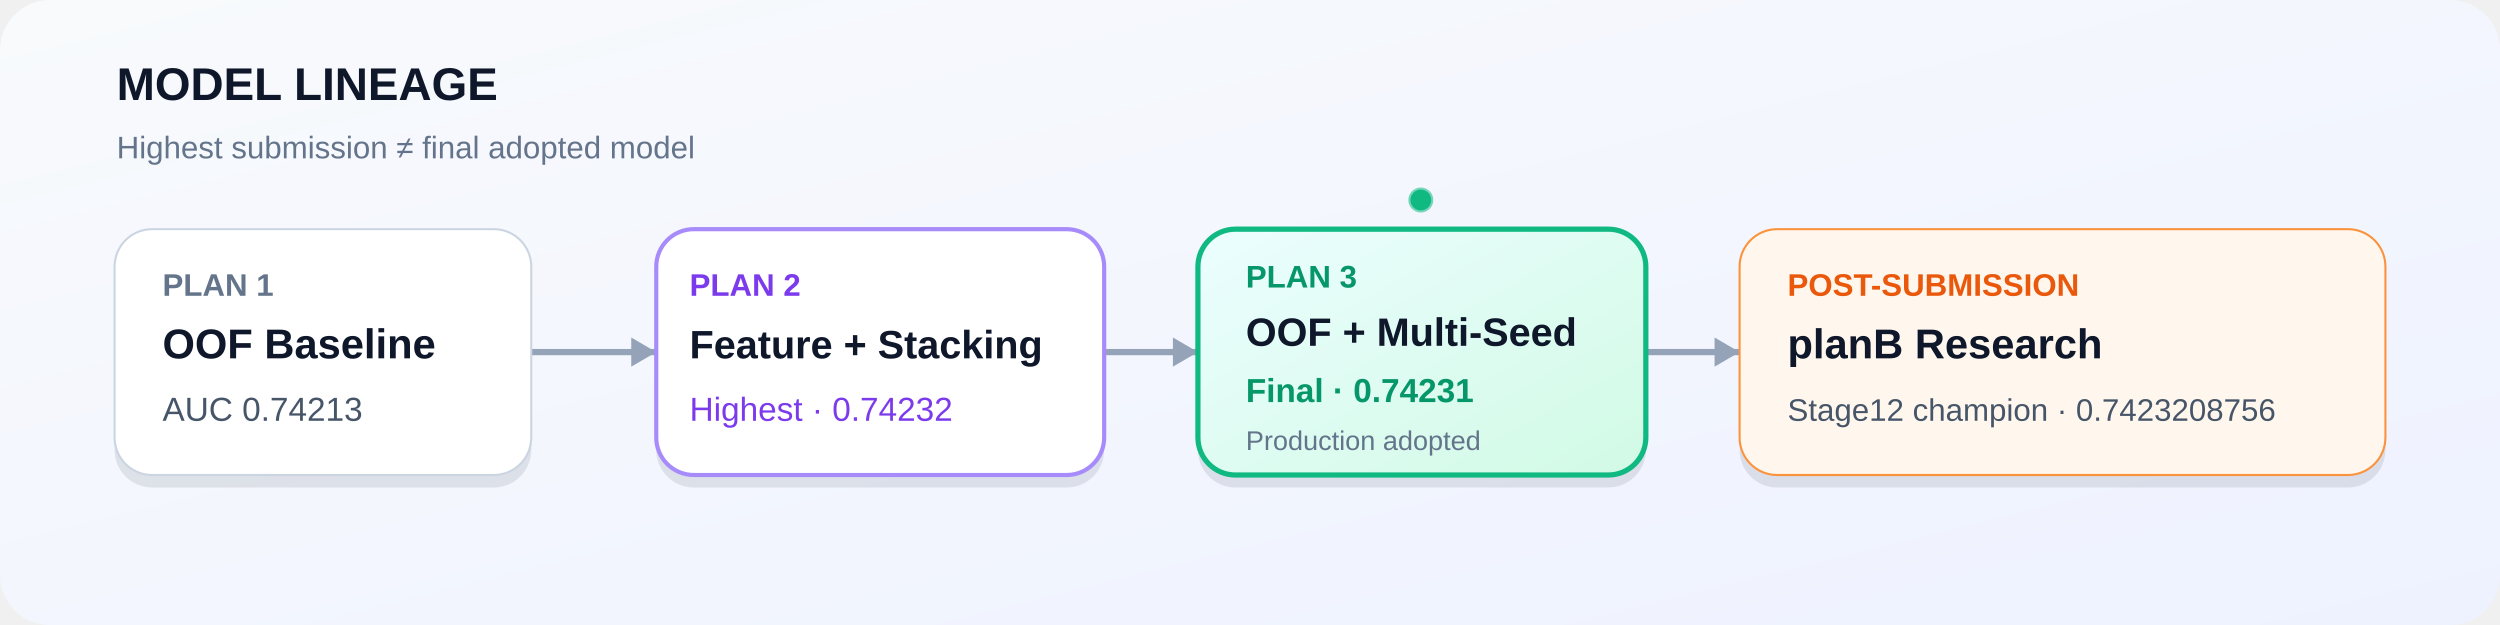
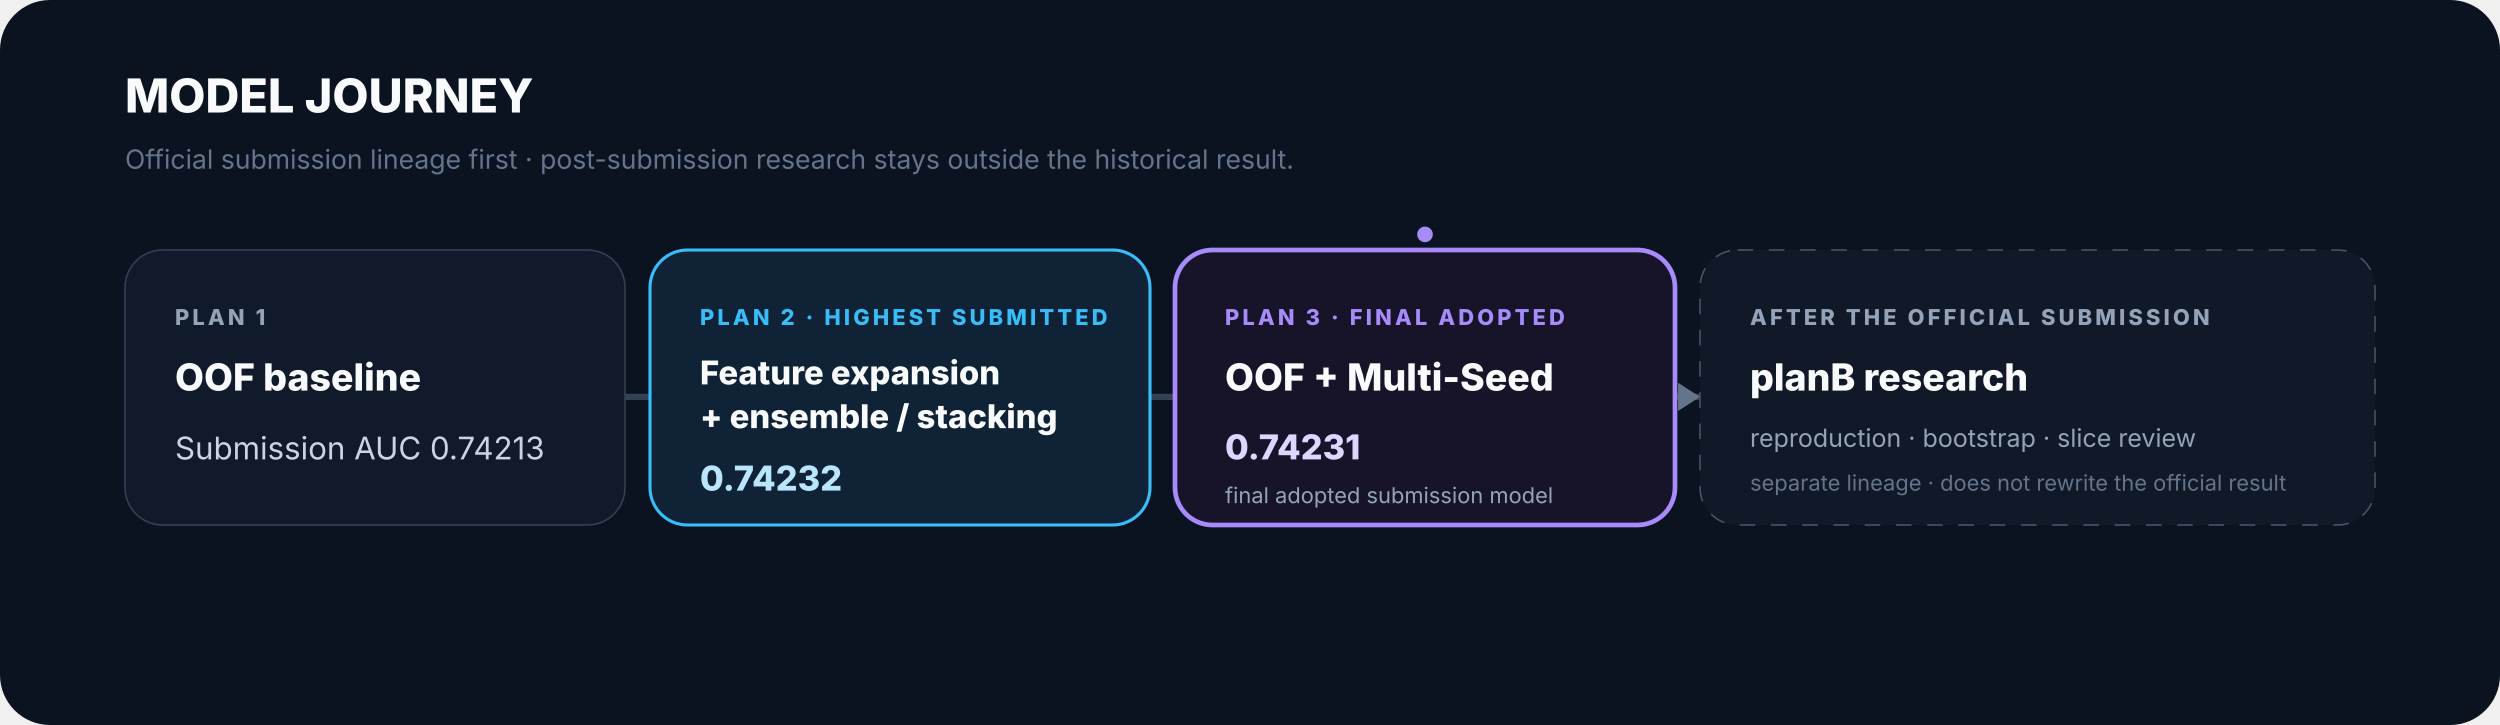
- <svg xmlns="http://www.w3.org/2000/svg" width="1200" height="300" viewBox="0 0 1200 300" preserveAspectRatio="xMidYMid meet" role="img" aria-labelledby="title desc">
-   <defs>
-     <linearGradient id="bg" x1="0" y1="0" x2="1" y2="1">
-       <stop offset="0" stop-color="#f8fafc" />
-       <stop offset="1" stop-color="#eef2ff" />
-     </linearGradient>
-     <linearGradient id="final" x1="0" y1="0" x2="1" y2="1">
-       <stop offset="0" stop-color="#ecfeff" />
-       <stop offset="1" stop-color="#d1fae5" />
-     </linearGradient>
-   </defs>
-   <rect width="1200" height="300" rx="24" fill="url(#bg)" />
-   <text x="56" y="48" font-family="Arial, sans-serif" font-size="22" font-weight="800" fill="#0f172a">MODEL LINEAGE</text>
-   <text x="56" y="76" font-family="Arial, sans-serif" font-size="15" fill="#64748b">Highest submission ≠ final adopted model</text>
-   <g stroke="#94a3b8" stroke-width="3" fill="none" vector-effect="non-scaling-stroke">
-     <path d="M255 169 H315" />
-     <path d="M530 169 H575" />
-     <path d="M790 169 H835" />
+ <svg xmlns="http://www.w3.org/2000/svg" width="1600" height="464" viewBox="0 0 1600 464" role="img" aria-labelledby="title desc">
+   <rect width="1600" height="464" rx="32" fill="#0B1220" />
+   <g font-family="system-ui, -apple-system, BlinkMacSystemFont, 'Segoe UI', sans-serif">
+     <g data-title="true">
+       <text x="80" y="72" fill="#F8FAFC" font-size="30" font-weight="820">
+         <tspan>MODEL JOURNEY</tspan>
+       </text>
+     </g>
+     <text x="80" y="108" fill="#64748B" font-size="17">
+       <tspan>Official submission lineage first · post-submission research stays outside the historical result.</tspan>
+     </text>
+     <path d="M248 254 H1312" stroke="#334155" stroke-width="4" />
+     <g fill="#64748B">
+       <path d="M512 254 l-14 -9 v18z" />
+       <path d="M800 254 l-14 -9 v18z" />
+       <path d="M1088 254 l-14 -9 v18z" />
+     </g>
+     <g data-grid="16">
+       <rect x="80" y="160" width="320" height="176" rx="24" fill="#101A2B" stroke="#334155" />
+       <rect x="416" y="160" width="320" height="176" rx="24" fill="#0F2236" stroke="#38BDF8" stroke-width="2" />
+       <rect x="752" y="160" width="320" height="176" rx="24" fill="#17142A" stroke="#A78BFA" stroke-width="3" />
+       <rect x="1088" y="160" width="432" height="176" rx="24" fill="#111827" stroke="#475569" stroke-dasharray="10 10" />
+     </g>
+     <text x="112" y="208" fill="#94A3B8" font-size="14" font-weight="800" letter-spacing="2">
+       <tspan>PLAN 1</tspan>
+     </text>
+     <text x="112" y="250" fill="#F8FAFC" font-size="24" font-weight="780">
+       <tspan>OOF baseline</tspan>
+     </text>
+     <text x="112" y="294" fill="#CBD5E1" font-size="20">
+       <tspan>Submission AUC 0.74213</tspan>
+     </text>
+     <text x="448" y="208" fill="#38BDF8" font-size="14" font-weight="800" letter-spacing="2">
+       <tspan>PLAN 2 · HIGHEST SUBMITTED</tspan>
+     </text>
+     <text x="448" y="246" fill="#F8FAFC" font-size="21" font-weight="780">
+       <tspan>Feature expansion</tspan>
+     </text>
+     <text x="448" y="274" fill="#F8FAFC" font-size="21" font-weight="780">
+       <tspan>+ ensemble / stacking</tspan>
+     </text>
+     <text x="448" y="314" fill="#BAE6FD" font-size="22" font-weight="800">
+       <tspan>0.74232</tspan>
+     </text>
+     <text x="784" y="208" fill="#A78BFA" font-size="14" font-weight="800" letter-spacing="2">
+       <tspan>PLAN 3 · FINAL ADOPTED</tspan>
+     </text>
+     <text x="784" y="250" fill="#F8FAFC" font-size="24" font-weight="780">
+       <tspan>OOF + Multi-Seed</tspan>
+     </text>
+     <text x="784" y="294" fill="#DDD6FE" font-size="22" font-weight="800">
+       <tspan>0.74231</tspan>
+     </text>
+     <text x="784" y="322" fill="#94A3B8" font-size="14">
+       <tspan>final adopted submission model</tspan>
+     </text>
+     <text x="1120" y="208" fill="#94A3B8" font-size="14" font-weight="800" letter-spacing="2">
+       <tspan>AFTER THE OFFICIAL SUBMISSION</tspan>
+     </text>
+     <text x="1120" y="250" fill="#F8FAFC" font-size="24" font-weight="780">
+       <tspan>planB research</tspan>
+     </text>
+     <text x="1120" y="286" fill="#94A3B8" font-size="16">
+       <tspan>reproduction · bootstrap · slice review</tspan>
+     </text>
+     <text x="1120" y="314" fill="#64748B" font-size="14">
+       <tspan>separate lineage · does not rewrite the official result</tspan>
+     </text>
+     <circle cx="912" cy="150" r="5" fill="#A78BFA">
+       <animate attributeName="opacity" values="0.35;1;0.35" dur="4.2s" repeatCount="indefinite" />
+     </circle>
  </g>
-   <g fill="#94a3b8">
-     <path d="M315 169 l-12 -7 v14z" />
-     <path d="M575 169 l-12 -7 v14z" />
-     <path d="M835 169 l-12 -7 v14z" />
-   </g>
-   <g font-family="Arial, sans-serif">
-     <g fill="#0f172a" opacity="0.10">
-       <rect x="55" y="116" width="200" height="118" rx="18" />
-       <rect x="315" y="116" width="215" height="118" rx="18" />
-       <rect x="575" y="116" width="215" height="118" rx="18" />
-       <rect x="835" y="116" width="310" height="118" rx="18" />
-     </g>
-     <rect x="55" y="110" width="200" height="118" rx="18" fill="#ffffff" stroke="#cbd5e1" vector-effect="non-scaling-stroke" />
-     <text x="78" y="142" font-size="15" font-weight="700" fill="#64748b">PLAN 1</text>
-     <text x="78" y="172" font-size="20" font-weight="800" fill="#0f172a">OOF Baseline</text>
-     <text x="78" y="202" font-size="16" fill="#475569">AUC 0.74213</text>
-     <rect x="315" y="110" width="215" height="118" rx="18" fill="#ffffff" stroke="#a78bfa" stroke-width="2" vector-effect="non-scaling-stroke" />
-     <text x="331" y="142" font-size="15" font-weight="700" fill="#7c3aed">PLAN 2</text>
-     <text x="331" y="172" font-size="19" font-weight="800" fill="#0f172a">Feature + Stacking</text>
-     <text x="331" y="202" font-size="16" fill="#7c3aed">Highest · 0.74232</text>
-     <rect x="575" y="110" width="215" height="118" rx="18" fill="url(#final)" stroke="#10b981" stroke-width="2.5" vector-effect="non-scaling-stroke" />
-     <text x="598" y="138" font-size="15" font-weight="700" fill="#059669">PLAN 3</text>
-     <text x="598" y="166" font-size="19" font-weight="800" fill="#0f172a">OOF + Multi-Seed</text>
-     <text x="598" y="193" font-size="16" font-weight="700" fill="#059669">Final · 0.74231</text>
-     <text x="598" y="216" font-size="13" fill="#64748b">Production adopted</text>
-     <rect x="835" y="110" width="310" height="118" rx="18" fill="#fff7ed" stroke="#fb923c" vector-effect="non-scaling-stroke" />
-     <text x="858" y="142" font-size="15" font-weight="700" fill="#ea580c">POST-SUBMISSION</text>
-     <text x="858" y="172" font-size="20" font-weight="800" fill="#0f172a">planB Research</text>
-     <text x="858" y="202" font-size="15" fill="#475569">Stage12 champion · 0.7423208756</text>
-   </g>
-   <circle cx="682" cy="96" r="5" fill="#10b981" />
-   <circle cx="682" cy="96" r="5" fill="none" stroke="#10b981" stroke-width="2" opacity="0.55" vector-effect="non-scaling-stroke">
-     <animate attributeName="r" values="5;11;5" dur="2.4s" repeatCount="indefinite" />
-     <animate attributeName="opacity" values="0.55;0;0.55" dur="2.4s" repeatCount="indefinite" />
-   </circle>
</svg>
